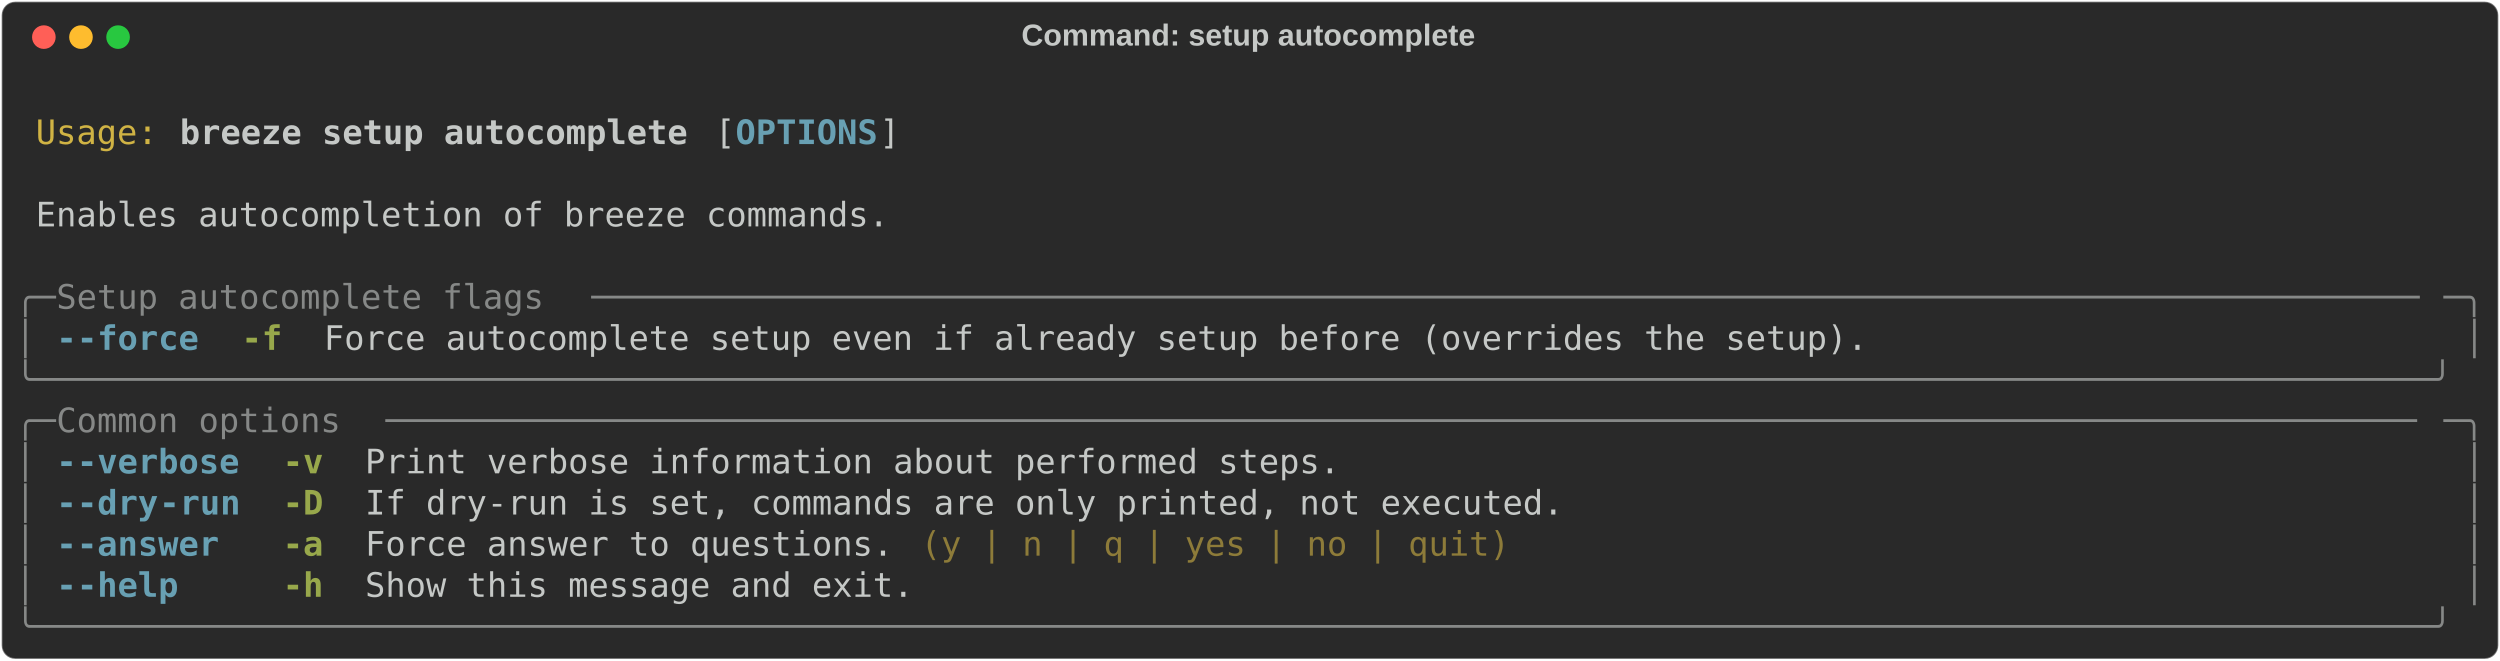
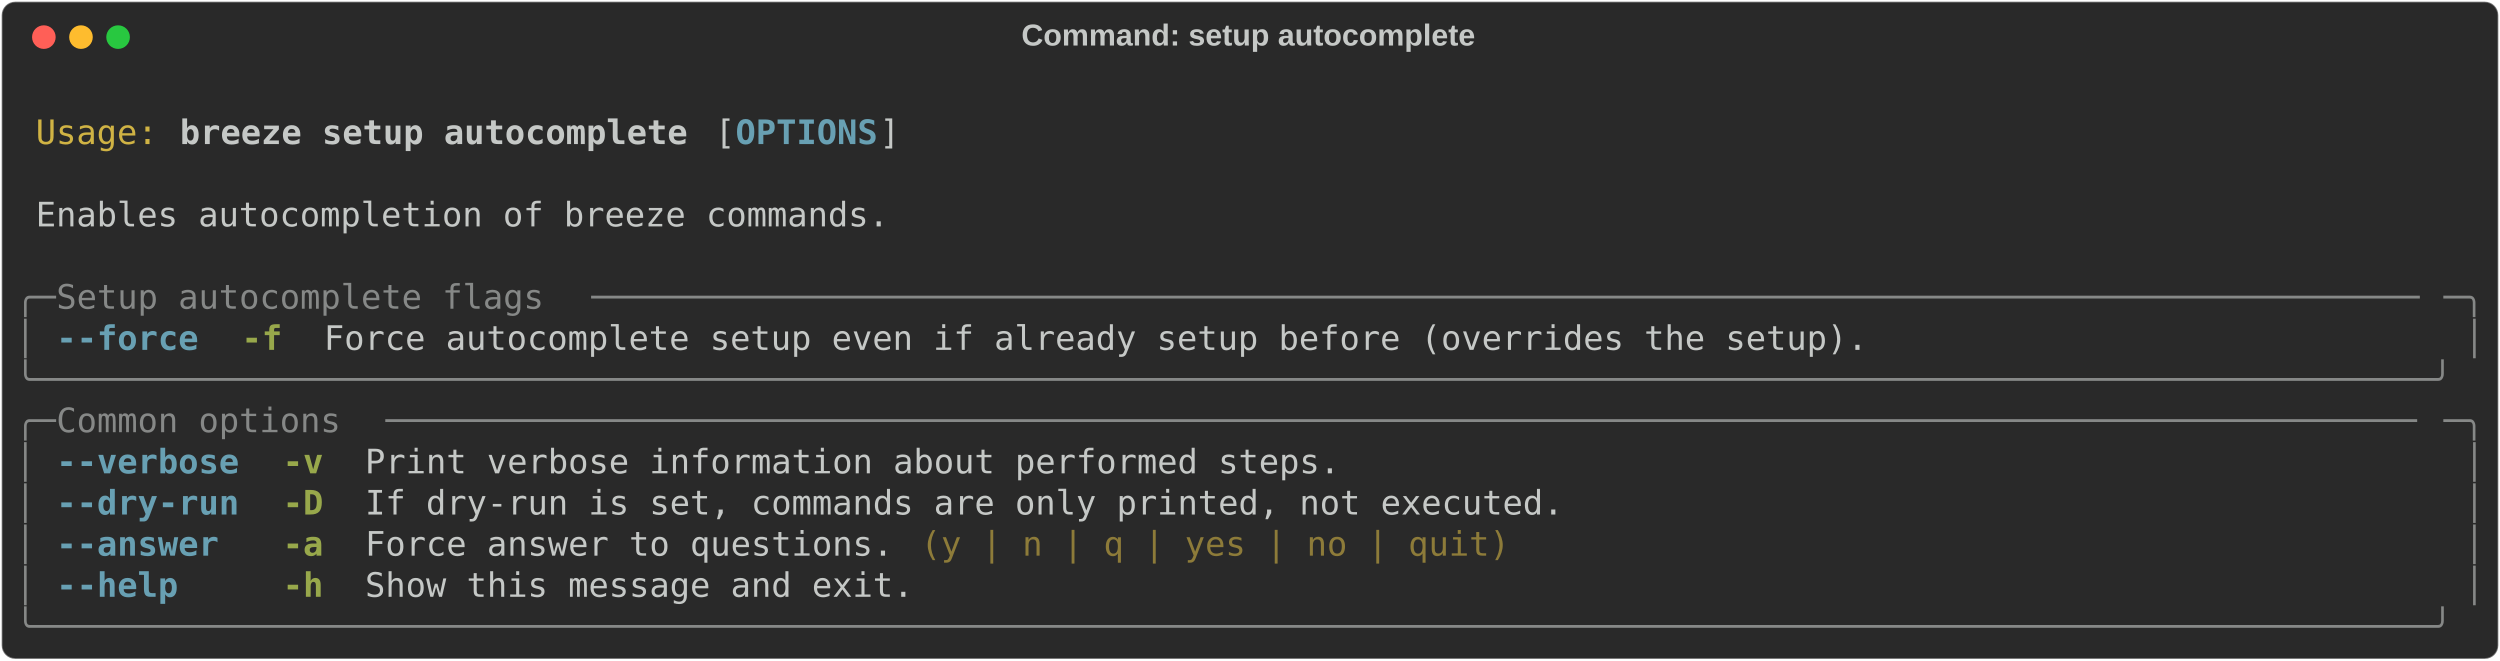
<svg xmlns="http://www.w3.org/2000/svg" class="rich-terminal" viewBox="0 0 1482 391.6">
  <style>

    @font-face {
        font-family: "Fira Code";
        src: local("FiraCode-Regular"),
                url("https://cdnjs.cloudflare.com/ajax/libs/firacode/6.2.0/woff2/FiraCode-Regular.woff2") format("woff2"),
                url("https://cdnjs.cloudflare.com/ajax/libs/firacode/6.2.0/woff/FiraCode-Regular.woff") format("woff");
        font-style: normal;
        font-weight: 400;
    }
    @font-face {
        font-family: "Fira Code";
        src: local("FiraCode-Bold"),
                url("https://cdnjs.cloudflare.com/ajax/libs/firacode/6.2.0/woff2/FiraCode-Bold.woff2") format("woff2"),
                url("https://cdnjs.cloudflare.com/ajax/libs/firacode/6.2.0/woff/FiraCode-Bold.woff") format("woff");
        font-style: bold;
        font-weight: 700;
    }

    .breeze-setup-autocomplete-matrix {
        font-family: Fira Code, monospace;
        font-size: 20px;
        line-height: 24.4px;
        font-variant-east-asian: full-width;
    }

    .breeze-setup-autocomplete-title {
        font-size: 18px;
        font-weight: bold;
        font-family: arial;
    }

    .breeze-setup-autocomplete-r1 { fill: #c5c8c6 }
.breeze-setup-autocomplete-r2 { fill: #d0b344 }
.breeze-setup-autocomplete-r3 { fill: #c5c8c6;font-weight: bold }
.breeze-setup-autocomplete-r4 { fill: #68a0b3;font-weight: bold }
.breeze-setup-autocomplete-r5 { fill: #868887 }
.breeze-setup-autocomplete-r6 { fill: #98a84b;font-weight: bold }
.breeze-setup-autocomplete-r7 { fill: #8d7b39 }
    </style>
  <defs>
    <clipPath id="breeze-setup-autocomplete-clip-terminal">
      <rect x="0" y="0" width="1463.0" height="340.6" />
    </clipPath>
    <clipPath id="breeze-setup-autocomplete-line-0">
      <rect x="0" y="1.5" width="1464" height="24.65" />
    </clipPath>
    <clipPath id="breeze-setup-autocomplete-line-1">
      <rect x="0" y="25.9" width="1464" height="24.65" />
    </clipPath>
    <clipPath id="breeze-setup-autocomplete-line-2">
      <rect x="0" y="50.3" width="1464" height="24.65" />
    </clipPath>
    <clipPath id="breeze-setup-autocomplete-line-3">
      <rect x="0" y="74.7" width="1464" height="24.65" />
    </clipPath>
    <clipPath id="breeze-setup-autocomplete-line-4">
      <rect x="0" y="99.1" width="1464" height="24.65" />
    </clipPath>
    <clipPath id="breeze-setup-autocomplete-line-5">
      <rect x="0" y="123.5" width="1464" height="24.65" />
    </clipPath>
    <clipPath id="breeze-setup-autocomplete-line-6">
      <rect x="0" y="147.9" width="1464" height="24.65" />
    </clipPath>
    <clipPath id="breeze-setup-autocomplete-line-7">
      <rect x="0" y="172.3" width="1464" height="24.65" />
    </clipPath>
    <clipPath id="breeze-setup-autocomplete-line-8">
      <rect x="0" y="196.7" width="1464" height="24.65" />
    </clipPath>
    <clipPath id="breeze-setup-autocomplete-line-9">
      <rect x="0" y="221.1" width="1464" height="24.65" />
    </clipPath>
    <clipPath id="breeze-setup-autocomplete-line-10">
      <rect x="0" y="245.5" width="1464" height="24.65" />
    </clipPath>
    <clipPath id="breeze-setup-autocomplete-line-11">
      <rect x="0" y="269.9" width="1464" height="24.65" />
    </clipPath>
    <clipPath id="breeze-setup-autocomplete-line-12">
      <rect x="0" y="294.3" width="1464" height="24.65" />
    </clipPath>
  </defs>
  <rect fill="#292929" stroke="rgba(255,255,255,0.35)" stroke-width="1" x="1" y="1" width="1480" height="389.6" rx="8" />
  <text class="breeze-setup-autocomplete-title" fill="#c5c8c6" text-anchor="middle" x="740" y="27">Command: setup autocomplete</text>
  <g transform="translate(26,22)">
    <circle cx="0" cy="0" r="7" fill="#ff5f57" />
    <circle cx="22" cy="0" r="7" fill="#febc2e" />
    <circle cx="44" cy="0" r="7" fill="#28c840" />
  </g>
  <g transform="translate(9, 41)" clip-path="url(#breeze-setup-autocomplete-clip-terminal)">
    <g class="breeze-setup-autocomplete-matrix">
      <text class="breeze-setup-autocomplete-r1" x="1464" y="20" textLength="12.2" clip-path="url(#breeze-setup-autocomplete-line-0)">
</text>
      <text class="breeze-setup-autocomplete-r2" x="12.2" y="44.4" textLength="73.2" clip-path="url(#breeze-setup-autocomplete-line-1)">Usage:</text>
      <text class="breeze-setup-autocomplete-r3" x="97.6" y="44.4" textLength="305" clip-path="url(#breeze-setup-autocomplete-line-1)">breeze setup autocomplete</text>
      <text class="breeze-setup-autocomplete-r1" x="414.8" y="44.4" textLength="12.2" clip-path="url(#breeze-setup-autocomplete-line-1)">[</text>
      <text class="breeze-setup-autocomplete-r4" x="427" y="44.4" textLength="85.4" clip-path="url(#breeze-setup-autocomplete-line-1)">OPTIONS</text>
      <text class="breeze-setup-autocomplete-r1" x="512.4" y="44.4" textLength="12.2" clip-path="url(#breeze-setup-autocomplete-line-1)">]</text>
      <text class="breeze-setup-autocomplete-r1" x="1464" y="44.4" textLength="12.2" clip-path="url(#breeze-setup-autocomplete-line-1)">
</text>
      <text class="breeze-setup-autocomplete-r1" x="1464" y="68.8" textLength="12.2" clip-path="url(#breeze-setup-autocomplete-line-2)">
</text>
      <text class="breeze-setup-autocomplete-r1" x="12.2" y="93.2" textLength="512.4" clip-path="url(#breeze-setup-autocomplete-line-3)">Enables autocompletion of breeze commands.</text>
      <text class="breeze-setup-autocomplete-r1" x="1464" y="93.2" textLength="12.2" clip-path="url(#breeze-setup-autocomplete-line-3)">
</text>
      <text class="breeze-setup-autocomplete-r1" x="1464" y="117.6" textLength="12.2" clip-path="url(#breeze-setup-autocomplete-line-4)">
</text>
      <text class="breeze-setup-autocomplete-r5" x="0" y="142" textLength="24.4" clip-path="url(#breeze-setup-autocomplete-line-5)">╭─</text>
      <text class="breeze-setup-autocomplete-r5" x="24.4" y="142" textLength="317.2" clip-path="url(#breeze-setup-autocomplete-line-5)"> Setup autocomplete flags </text>
      <text class="breeze-setup-autocomplete-r5" x="341.6" y="142" textLength="1098" clip-path="url(#breeze-setup-autocomplete-line-5)">──────────────────────────────────────────────────────────────────────────────────────────</text>
      <text class="breeze-setup-autocomplete-r5" x="1439.6" y="142" textLength="24.4" clip-path="url(#breeze-setup-autocomplete-line-5)">─╮</text>
      <text class="breeze-setup-autocomplete-r1" x="1464" y="142" textLength="12.2" clip-path="url(#breeze-setup-autocomplete-line-5)">
</text>
      <text class="breeze-setup-autocomplete-r5" x="0" y="166.4" textLength="12.2" clip-path="url(#breeze-setup-autocomplete-line-6)">│</text>
-       <text class="breeze-setup-autocomplete-r4" x="24.4" y="166.4" textLength="12.2" clip-path="url(#breeze-setup-autocomplete-line-6)">-</text>
-       <text class="breeze-setup-autocomplete-r4" x="36.6" y="166.4" textLength="73.2" clip-path="url(#breeze-setup-autocomplete-line-6)">-force</text>
+       <text class="breeze-setup-autocomplete-r4" x="24.4" y="166.4" textLength="85.4" clip-path="url(#breeze-setup-autocomplete-line-6)">--force</text>
      <text class="breeze-setup-autocomplete-r6" x="134.2" y="166.4" textLength="24.4" clip-path="url(#breeze-setup-autocomplete-line-6)">-f</text>
      <text class="breeze-setup-autocomplete-r1" x="183" y="166.4" textLength="927.2" clip-path="url(#breeze-setup-autocomplete-line-6)">Force autocomplete setup even if already setup before (overrides the setup).</text>
      <text class="breeze-setup-autocomplete-r5" x="1451.8" y="166.4" textLength="12.2" clip-path="url(#breeze-setup-autocomplete-line-6)">│</text>
      <text class="breeze-setup-autocomplete-r1" x="1464" y="166.4" textLength="12.2" clip-path="url(#breeze-setup-autocomplete-line-6)">
</text>
      <text class="breeze-setup-autocomplete-r5" x="0" y="190.8" textLength="1464" clip-path="url(#breeze-setup-autocomplete-line-7)">╰──────────────────────────────────────────────────────────────────────────────────────────────────────────────────────╯</text>
      <text class="breeze-setup-autocomplete-r1" x="1464" y="190.8" textLength="12.2" clip-path="url(#breeze-setup-autocomplete-line-7)">
</text>
      <text class="breeze-setup-autocomplete-r5" x="0" y="215.2" textLength="24.4" clip-path="url(#breeze-setup-autocomplete-line-8)">╭─</text>
      <text class="breeze-setup-autocomplete-r5" x="24.4" y="215.2" textLength="195.2" clip-path="url(#breeze-setup-autocomplete-line-8)"> Common options </text>
      <text class="breeze-setup-autocomplete-r5" x="219.6" y="215.2" textLength="1220" clip-path="url(#breeze-setup-autocomplete-line-8)">────────────────────────────────────────────────────────────────────────────────────────────────────</text>
      <text class="breeze-setup-autocomplete-r5" x="1439.6" y="215.2" textLength="24.4" clip-path="url(#breeze-setup-autocomplete-line-8)">─╮</text>
      <text class="breeze-setup-autocomplete-r1" x="1464" y="215.2" textLength="12.2" clip-path="url(#breeze-setup-autocomplete-line-8)">
</text>
      <text class="breeze-setup-autocomplete-r5" x="0" y="239.6" textLength="12.2" clip-path="url(#breeze-setup-autocomplete-line-9)">│</text>
-       <text class="breeze-setup-autocomplete-r4" x="24.4" y="239.6" textLength="12.2" clip-path="url(#breeze-setup-autocomplete-line-9)">-</text>
-       <text class="breeze-setup-autocomplete-r4" x="36.6" y="239.6" textLength="97.6" clip-path="url(#breeze-setup-autocomplete-line-9)">-verbose</text>
+       <text class="breeze-setup-autocomplete-r4" x="24.4" y="239.6" textLength="109.8" clip-path="url(#breeze-setup-autocomplete-line-9)">--verbose</text>
      <text class="breeze-setup-autocomplete-r6" x="158.6" y="239.6" textLength="24.4" clip-path="url(#breeze-setup-autocomplete-line-9)">-v</text>
      <text class="breeze-setup-autocomplete-r1" x="207.4" y="239.6" textLength="585.6" clip-path="url(#breeze-setup-autocomplete-line-9)">Print verbose information about performed steps.</text>
      <text class="breeze-setup-autocomplete-r5" x="1451.8" y="239.6" textLength="12.2" clip-path="url(#breeze-setup-autocomplete-line-9)">│</text>
      <text class="breeze-setup-autocomplete-r1" x="1464" y="239.6" textLength="12.2" clip-path="url(#breeze-setup-autocomplete-line-9)">
</text>
      <text class="breeze-setup-autocomplete-r5" x="0" y="264" textLength="12.2" clip-path="url(#breeze-setup-autocomplete-line-10)">│</text>
-       <text class="breeze-setup-autocomplete-r4" x="24.4" y="264" textLength="12.2" clip-path="url(#breeze-setup-autocomplete-line-10)">-</text>
-       <text class="breeze-setup-autocomplete-r4" x="36.6" y="264" textLength="48.8" clip-path="url(#breeze-setup-autocomplete-line-10)">-dry</text>
-       <text class="breeze-setup-autocomplete-r4" x="85.4" y="264" textLength="48.8" clip-path="url(#breeze-setup-autocomplete-line-10)">-run</text>
+       <text class="breeze-setup-autocomplete-r4" x="24.4" y="264" textLength="109.8" clip-path="url(#breeze-setup-autocomplete-line-10)">--dry-run</text>
      <text class="breeze-setup-autocomplete-r6" x="158.6" y="264" textLength="24.4" clip-path="url(#breeze-setup-autocomplete-line-10)">-D</text>
      <text class="breeze-setup-autocomplete-r1" x="207.4" y="264" textLength="719.8" clip-path="url(#breeze-setup-autocomplete-line-10)">If dry-run is set, commands are only printed, not executed.</text>
      <text class="breeze-setup-autocomplete-r5" x="1451.8" y="264" textLength="12.2" clip-path="url(#breeze-setup-autocomplete-line-10)">│</text>
      <text class="breeze-setup-autocomplete-r1" x="1464" y="264" textLength="12.2" clip-path="url(#breeze-setup-autocomplete-line-10)">
</text>
      <text class="breeze-setup-autocomplete-r5" x="0" y="288.4" textLength="12.2" clip-path="url(#breeze-setup-autocomplete-line-11)">│</text>
-       <text class="breeze-setup-autocomplete-r4" x="24.4" y="288.4" textLength="12.2" clip-path="url(#breeze-setup-autocomplete-line-11)">-</text>
-       <text class="breeze-setup-autocomplete-r4" x="36.6" y="288.4" textLength="85.4" clip-path="url(#breeze-setup-autocomplete-line-11)">-answer</text>
+       <text class="breeze-setup-autocomplete-r4" x="24.4" y="288.4" textLength="97.6" clip-path="url(#breeze-setup-autocomplete-line-11)">--answer</text>
      <text class="breeze-setup-autocomplete-r6" x="158.6" y="288.4" textLength="24.4" clip-path="url(#breeze-setup-autocomplete-line-11)">-a</text>
      <text class="breeze-setup-autocomplete-r1" x="207.4" y="288.4" textLength="317.2" clip-path="url(#breeze-setup-autocomplete-line-11)">Force answer to questions.</text>
      <text class="breeze-setup-autocomplete-r7" x="536.8" y="288.4" textLength="353.8" clip-path="url(#breeze-setup-autocomplete-line-11)">(y | n | q | yes | no | quit)</text>
      <text class="breeze-setup-autocomplete-r5" x="1451.8" y="288.4" textLength="12.2" clip-path="url(#breeze-setup-autocomplete-line-11)">│</text>
      <text class="breeze-setup-autocomplete-r1" x="1464" y="288.4" textLength="12.2" clip-path="url(#breeze-setup-autocomplete-line-11)">
</text>
      <text class="breeze-setup-autocomplete-r5" x="0" y="312.8" textLength="12.2" clip-path="url(#breeze-setup-autocomplete-line-12)">│</text>
-       <text class="breeze-setup-autocomplete-r4" x="24.4" y="312.8" textLength="12.2" clip-path="url(#breeze-setup-autocomplete-line-12)">-</text>
-       <text class="breeze-setup-autocomplete-r4" x="36.6" y="312.8" textLength="61" clip-path="url(#breeze-setup-autocomplete-line-12)">-help</text>
+       <text class="breeze-setup-autocomplete-r4" x="24.4" y="312.8" textLength="73.2" clip-path="url(#breeze-setup-autocomplete-line-12)">--help</text>
      <text class="breeze-setup-autocomplete-r6" x="158.6" y="312.8" textLength="24.4" clip-path="url(#breeze-setup-autocomplete-line-12)">-h</text>
      <text class="breeze-setup-autocomplete-r1" x="207.4" y="312.8" textLength="329.4" clip-path="url(#breeze-setup-autocomplete-line-12)">Show this message and exit.</text>
      <text class="breeze-setup-autocomplete-r5" x="1451.8" y="312.8" textLength="12.2" clip-path="url(#breeze-setup-autocomplete-line-12)">│</text>
      <text class="breeze-setup-autocomplete-r1" x="1464" y="312.8" textLength="12.2" clip-path="url(#breeze-setup-autocomplete-line-12)">
</text>
      <text class="breeze-setup-autocomplete-r5" x="0" y="337.2" textLength="1464" clip-path="url(#breeze-setup-autocomplete-line-13)">╰──────────────────────────────────────────────────────────────────────────────────────────────────────────────────────╯</text>
      <text class="breeze-setup-autocomplete-r1" x="1464" y="337.2" textLength="12.2" clip-path="url(#breeze-setup-autocomplete-line-13)">
</text>
    </g>
  </g>
</svg>
